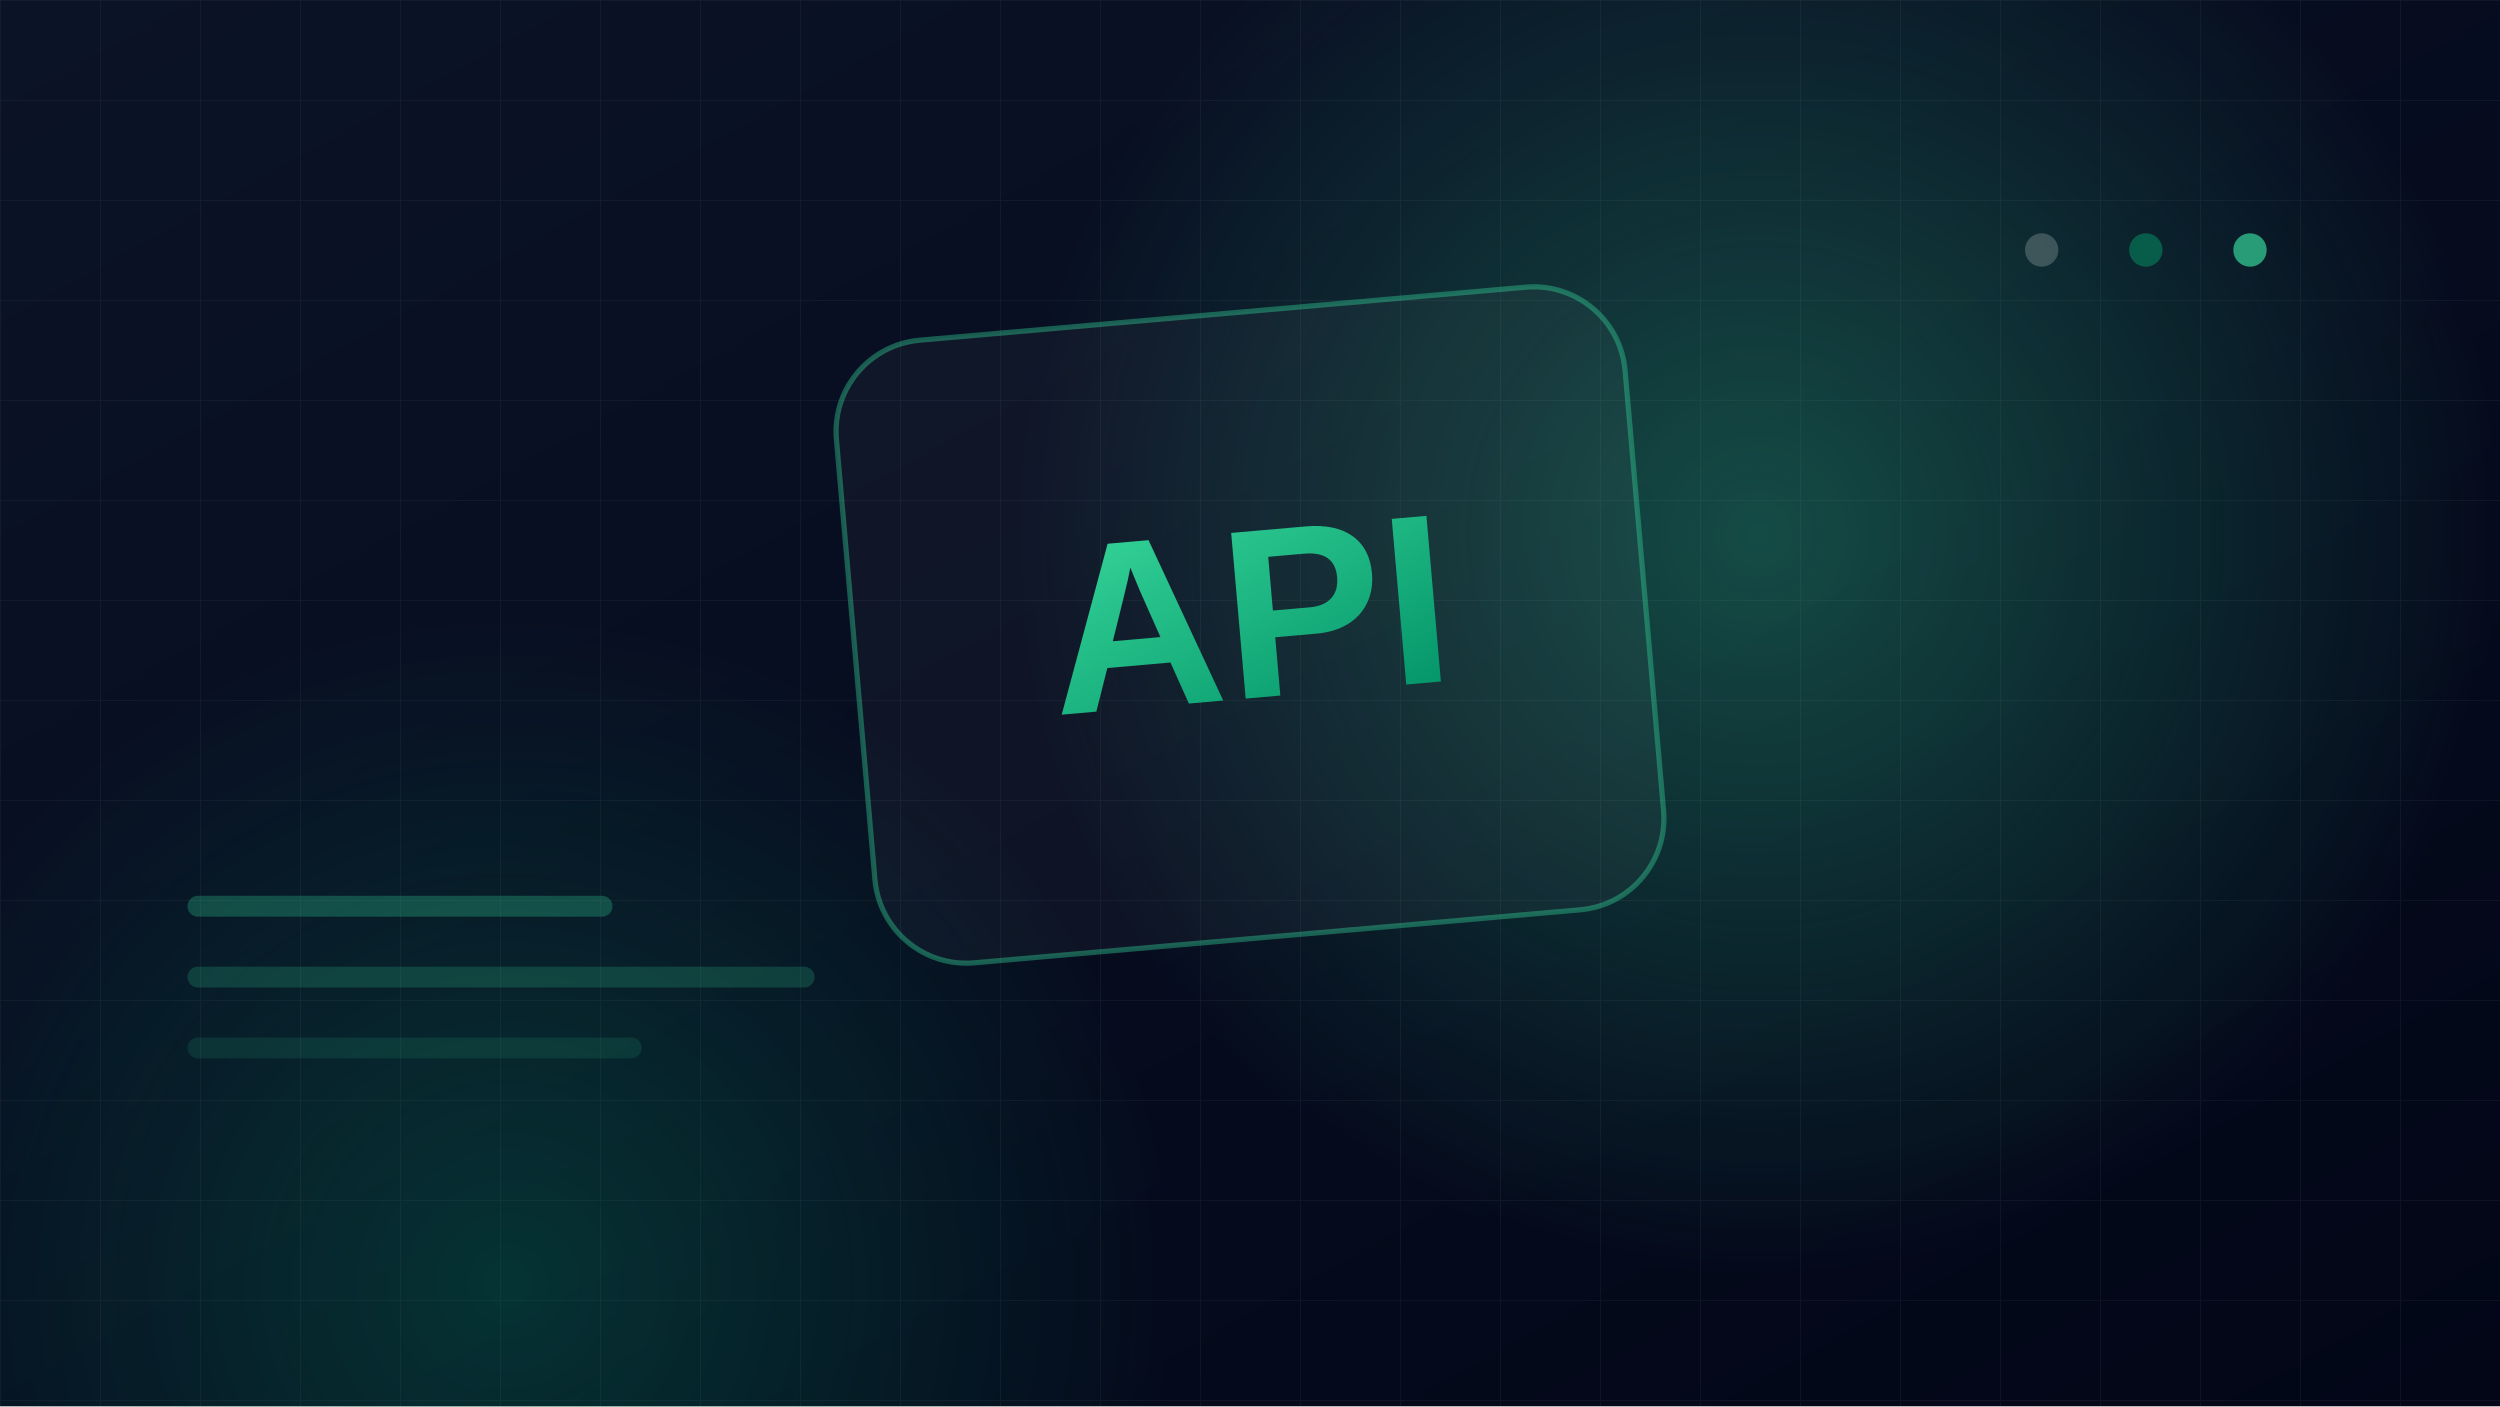
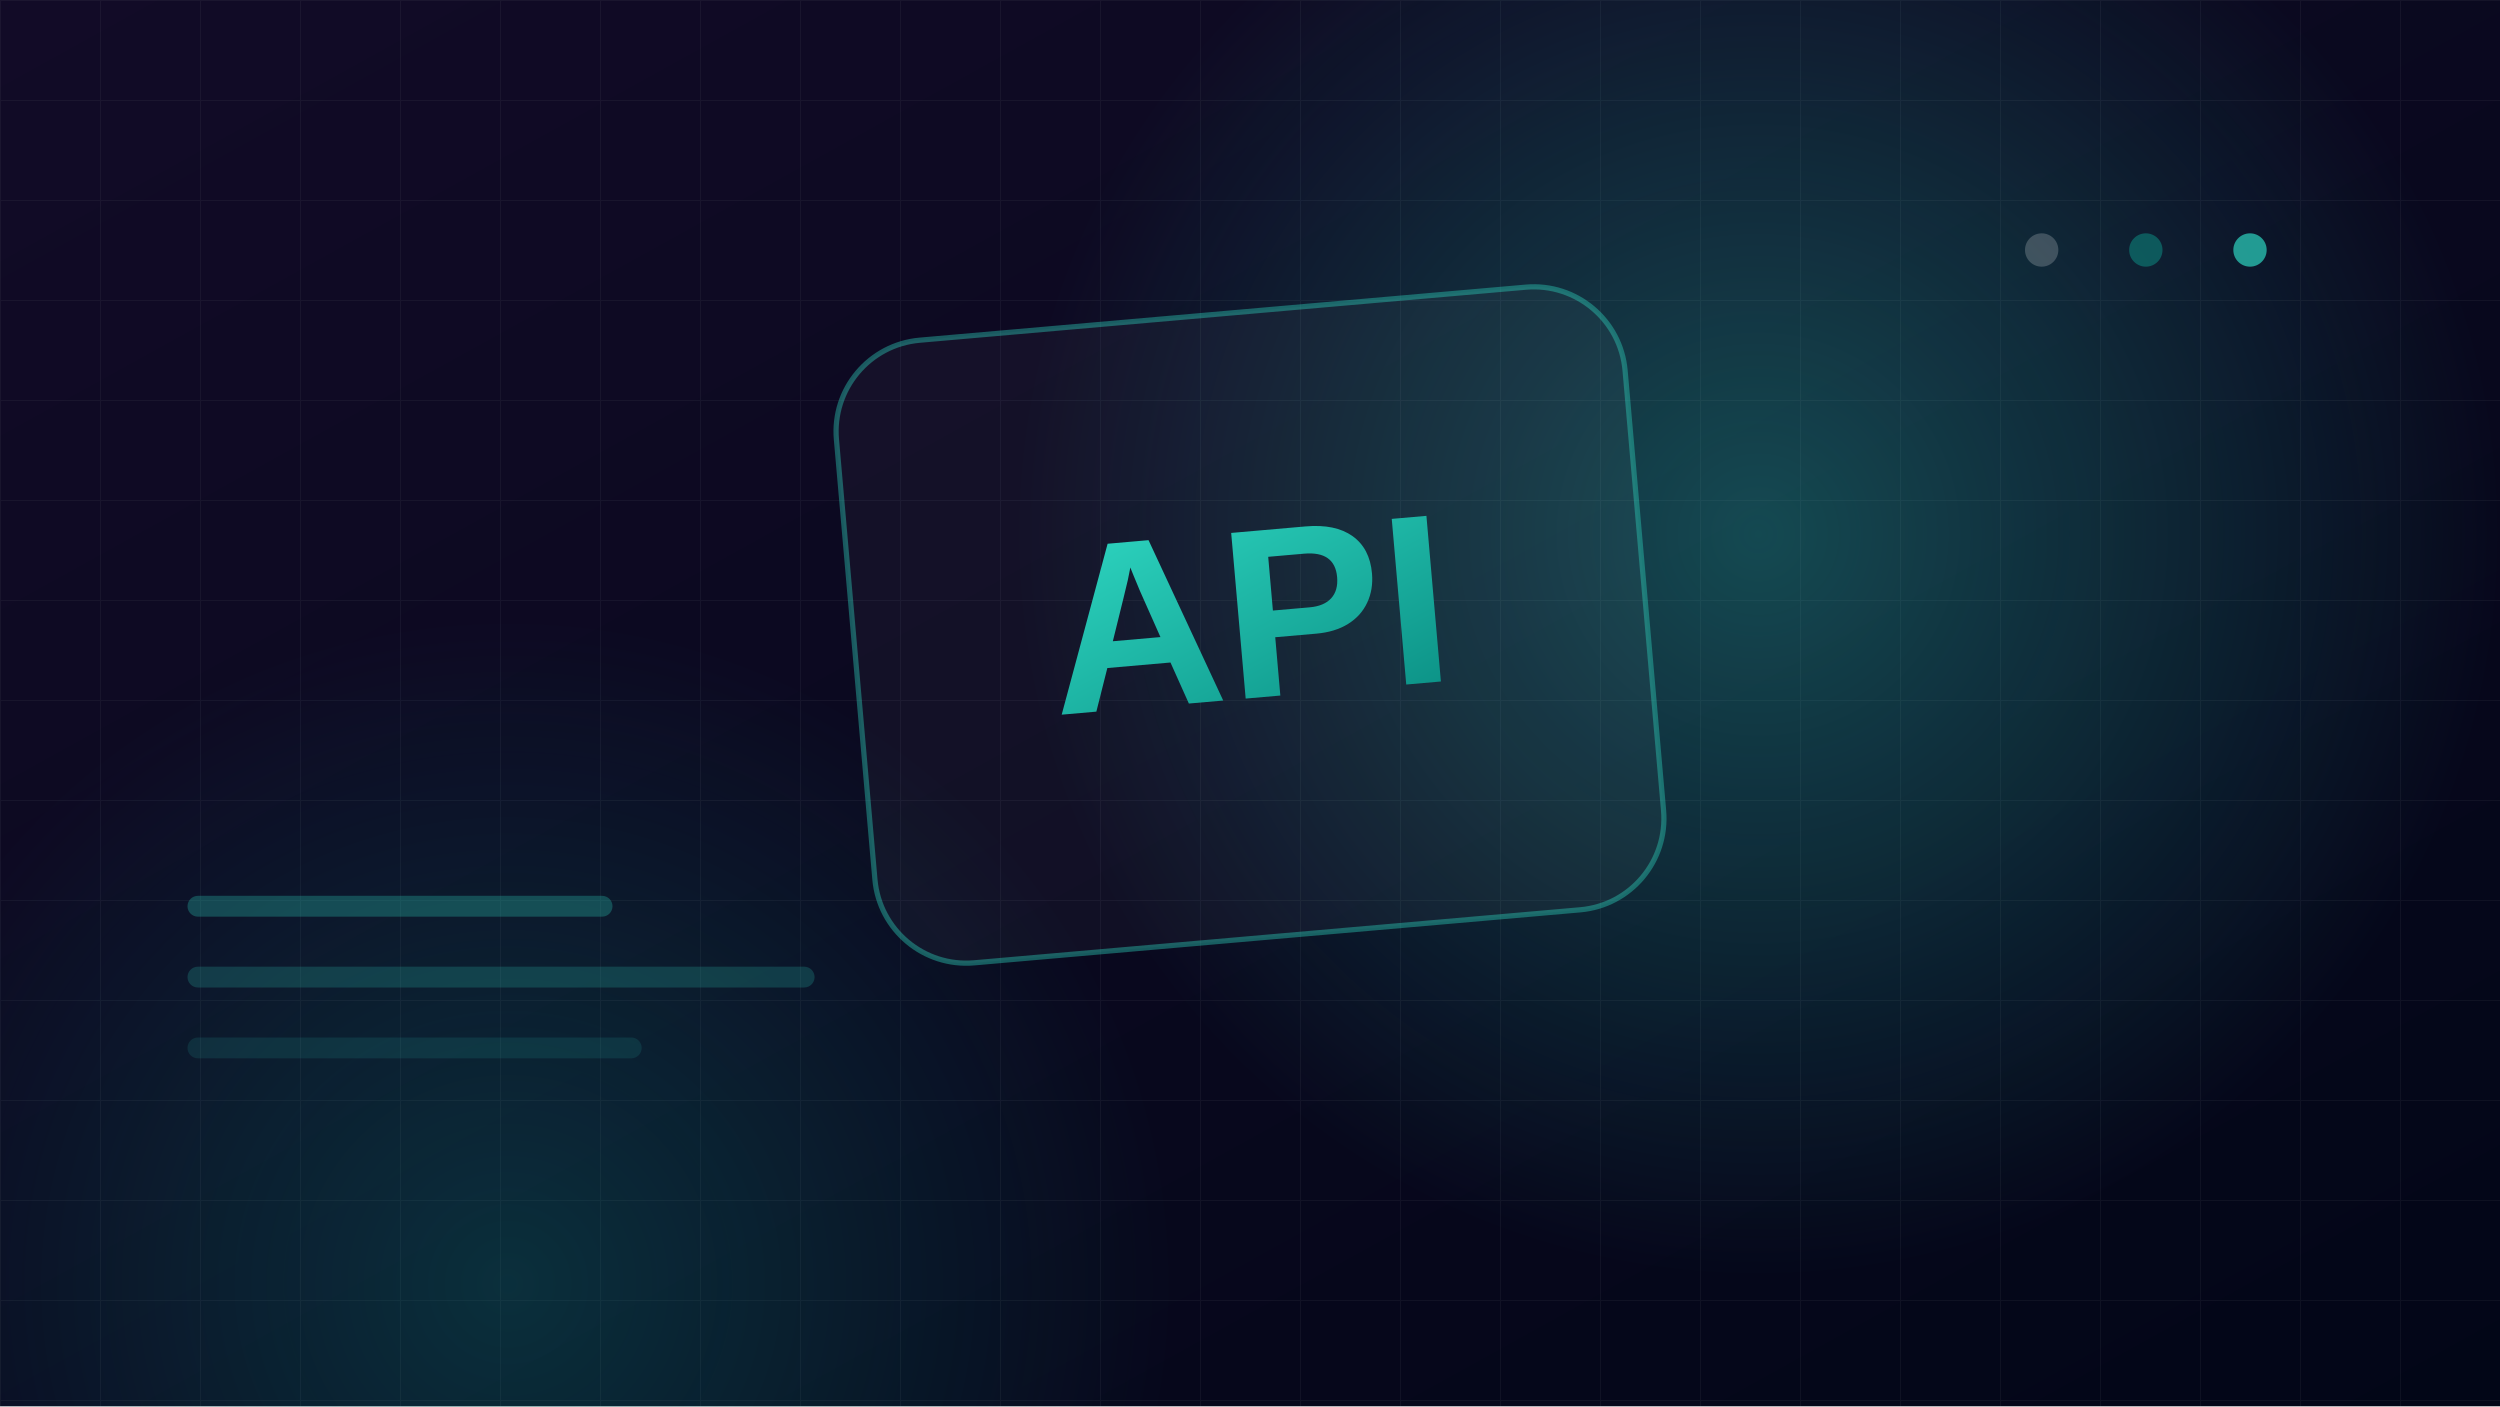
<svg xmlns="http://www.w3.org/2000/svg" width="1200" height="675" viewBox="0 0 1200 675">
  <defs>
    <linearGradient id="bg" x1="0" y1="0" x2="1" y2="1">
-       <stop offset="0" stop-color="#0b1327" />
+       <stop offset="0" stop-color="#120b27" />
      <stop offset="1" stop-color="#020617" />
    </linearGradient>
    <radialGradient id="glow1" cx="0.5" cy="0.5" r="0.5">
-       <stop offset="0" stop-color="#34d399" stop-opacity="0.32" />
-       <stop offset="1" stop-color="#34d399" stop-opacity="0" />
+       <stop offset="0" stop-color="#2dd4bf" stop-opacity="0.32" />
+       <stop offset="1" stop-color="#2dd4bf" stop-opacity="0" />
    </radialGradient>
    <radialGradient id="glow2" cx="0.5" cy="0.5" r="0.5">
-       <stop offset="0" stop-color="#059669" stop-opacity="0.28" />
-       <stop offset="1" stop-color="#059669" stop-opacity="0" />
+       <stop offset="0" stop-color="#0d9488" stop-opacity="0.28" />
+       <stop offset="1" stop-color="#0d9488" stop-opacity="0" />
    </radialGradient>
    <linearGradient id="mono" x1="0" y1="0" x2="1" y2="1">
-       <stop offset="0" stop-color="#34d399" />
-       <stop offset="1" stop-color="#059669" />
+       <stop offset="0" stop-color="#2dd4bf" />
+       <stop offset="1" stop-color="#0d9488" />
    </linearGradient>
    <pattern id="grid" width="48" height="48" patternUnits="userSpaceOnUse">
      <path d="M 48 0 L 0 0 0 48" fill="none" stroke="#ffffff" stroke-opacity="0.045" stroke-width="1" />
    </pattern>
  </defs>
  <rect width="1200" height="675" fill="url(#bg)" />
  <rect width="1200" height="675" fill="url(#grid)" />
  <circle cx="844" cy="256" r="360" fill="url(#glow1)" />
  <circle cx="244" cy="616" r="320" fill="url(#glow2)" />
  <g transform="rotate(-5 600 300)">
-     <rect x="410" y="150" width="380" height="300" rx="44" fill="#ffffff" fill-opacity="0.035" stroke="#34d399" stroke-opacity="0.4" stroke-width="2.5" />
+     <rect x="410" y="150" width="380" height="300" rx="44" fill="#ffffff" fill-opacity="0.035" stroke="#2dd4bf" stroke-opacity="0.4" stroke-width="2.5" />
    <text x="600" y="335" text-anchor="middle" font-family="'Segoe UI',Arial,sans-serif" font-size="116" font-weight="900" fill="url(#mono)">API</text>
  </g>
-   <rect x="90" y="430" width="204" height="10" rx="5" fill="#34d399" fill-opacity="0.28" />
-   <rect x="90" y="464" width="301" height="10" rx="5" fill="#34d399" fill-opacity="0.2" />
-   <rect x="90" y="498" width="218" height="10" rx="5" fill="#34d399" fill-opacity="0.12" />
-   <circle cx="1080" cy="120" r="8" fill="#34d399" fill-opacity="0.7" />
-   <circle cx="1030" cy="120" r="8" fill="#059669" fill-opacity="0.5" />
+   <rect x="90" y="430" width="204" height="10" rx="5" fill="#2dd4bf" fill-opacity="0.28" />
+   <rect x="90" y="464" width="301" height="10" rx="5" fill="#2dd4bf" fill-opacity="0.2" />
+   <rect x="90" y="498" width="218" height="10" rx="5" fill="#2dd4bf" fill-opacity="0.12" />
+   <circle cx="1080" cy="120" r="8" fill="#2dd4bf" fill-opacity="0.7" />
+   <circle cx="1030" cy="120" r="8" fill="#0d9488" fill-opacity="0.5" />
  <circle cx="980" cy="120" r="8" fill="#ffffff" fill-opacity="0.2" />
</svg>
